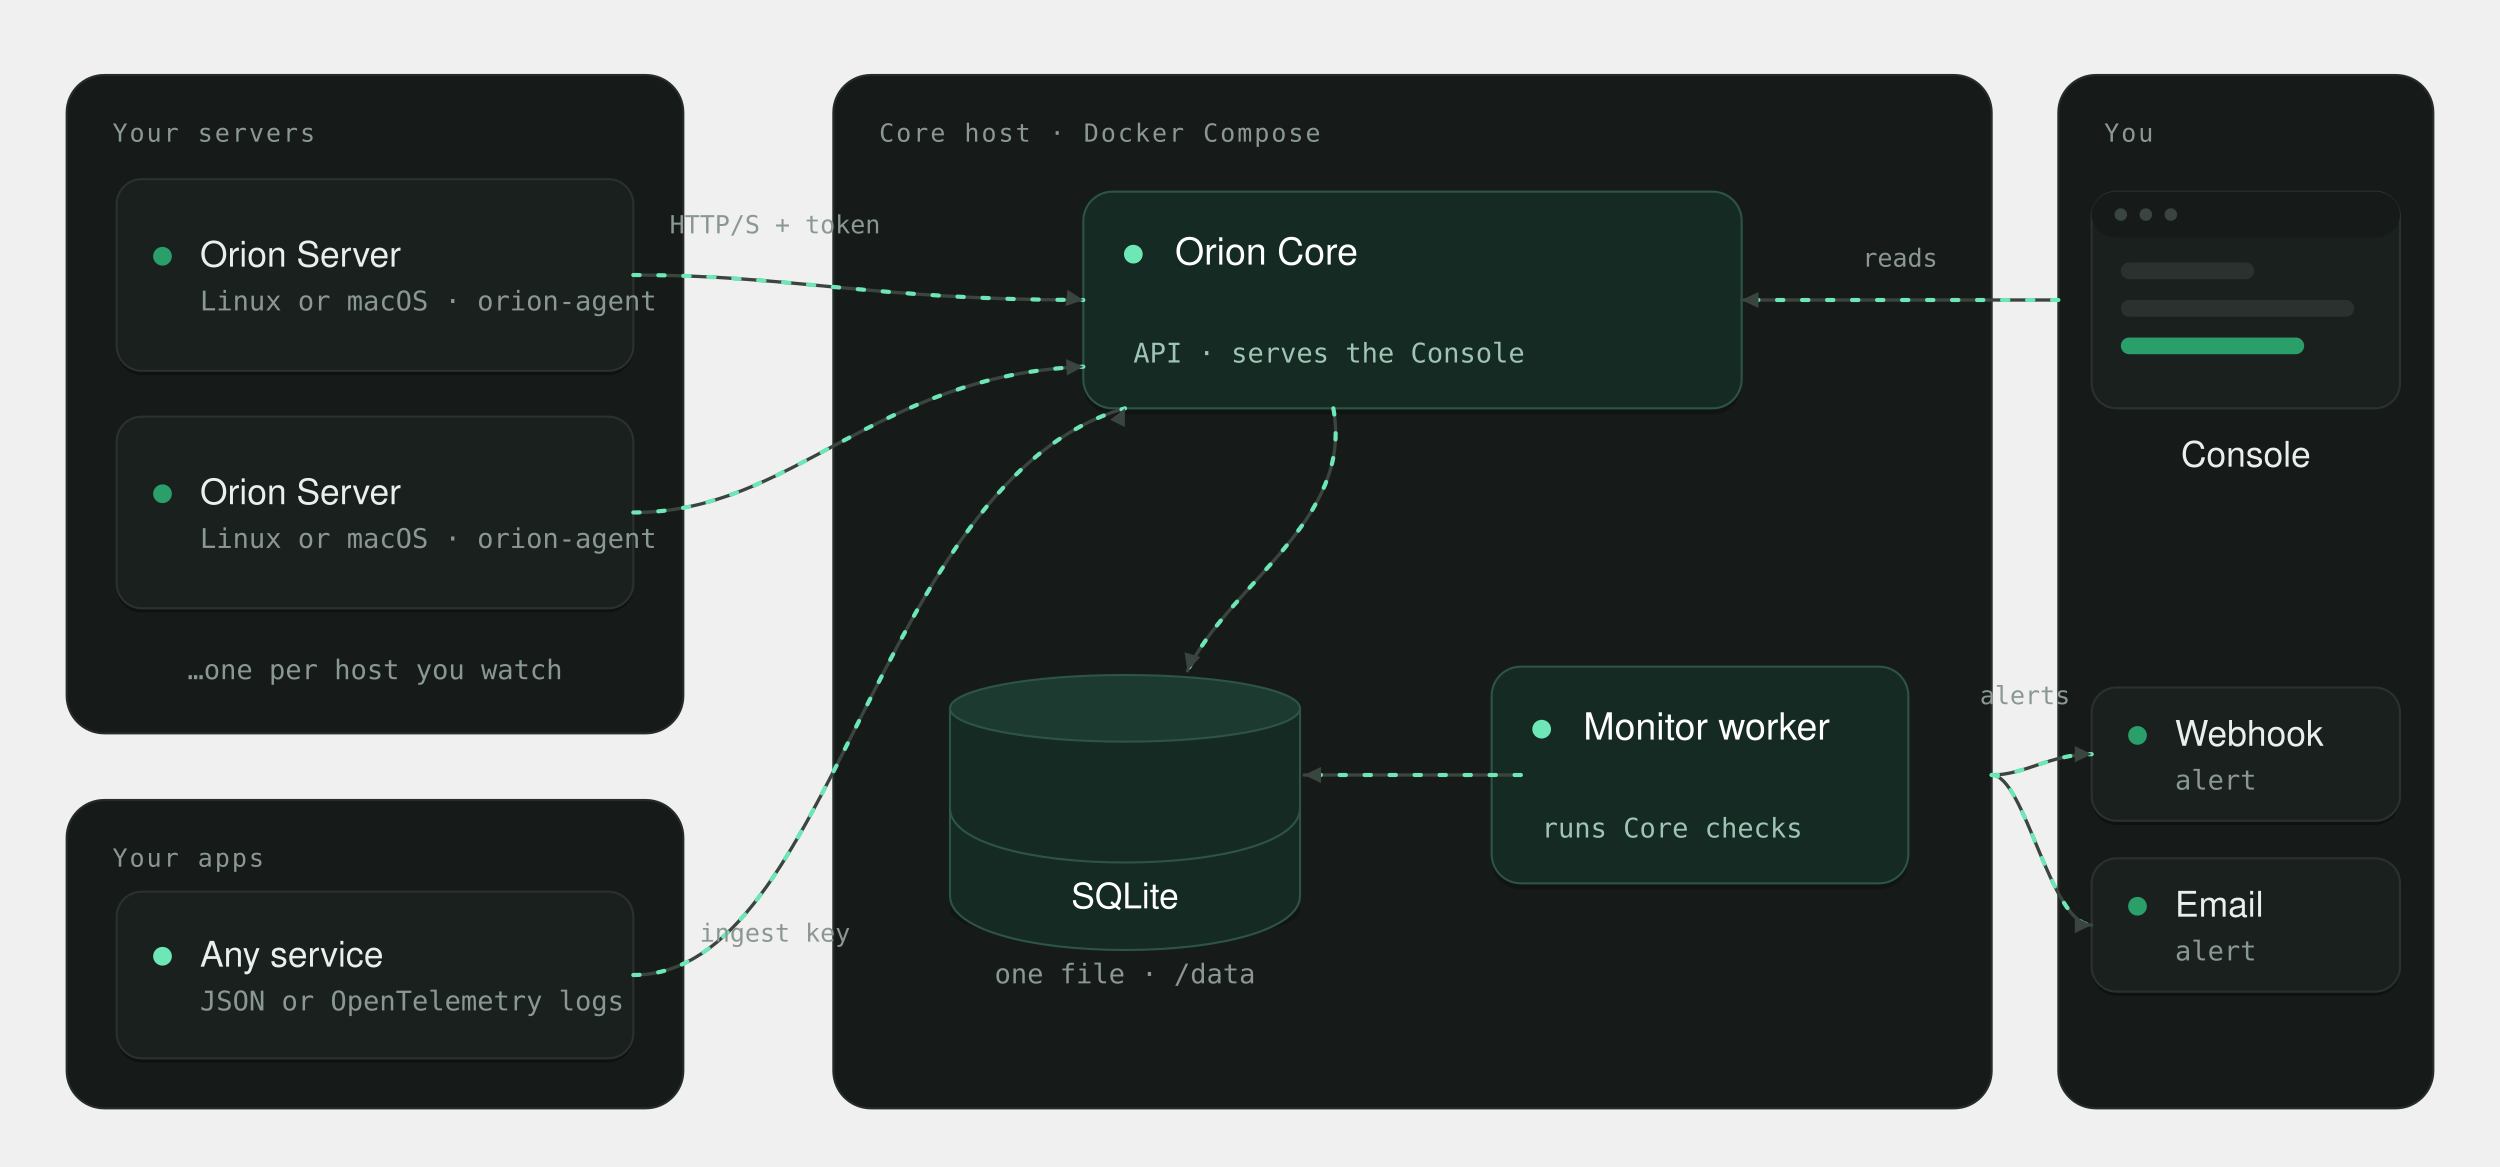
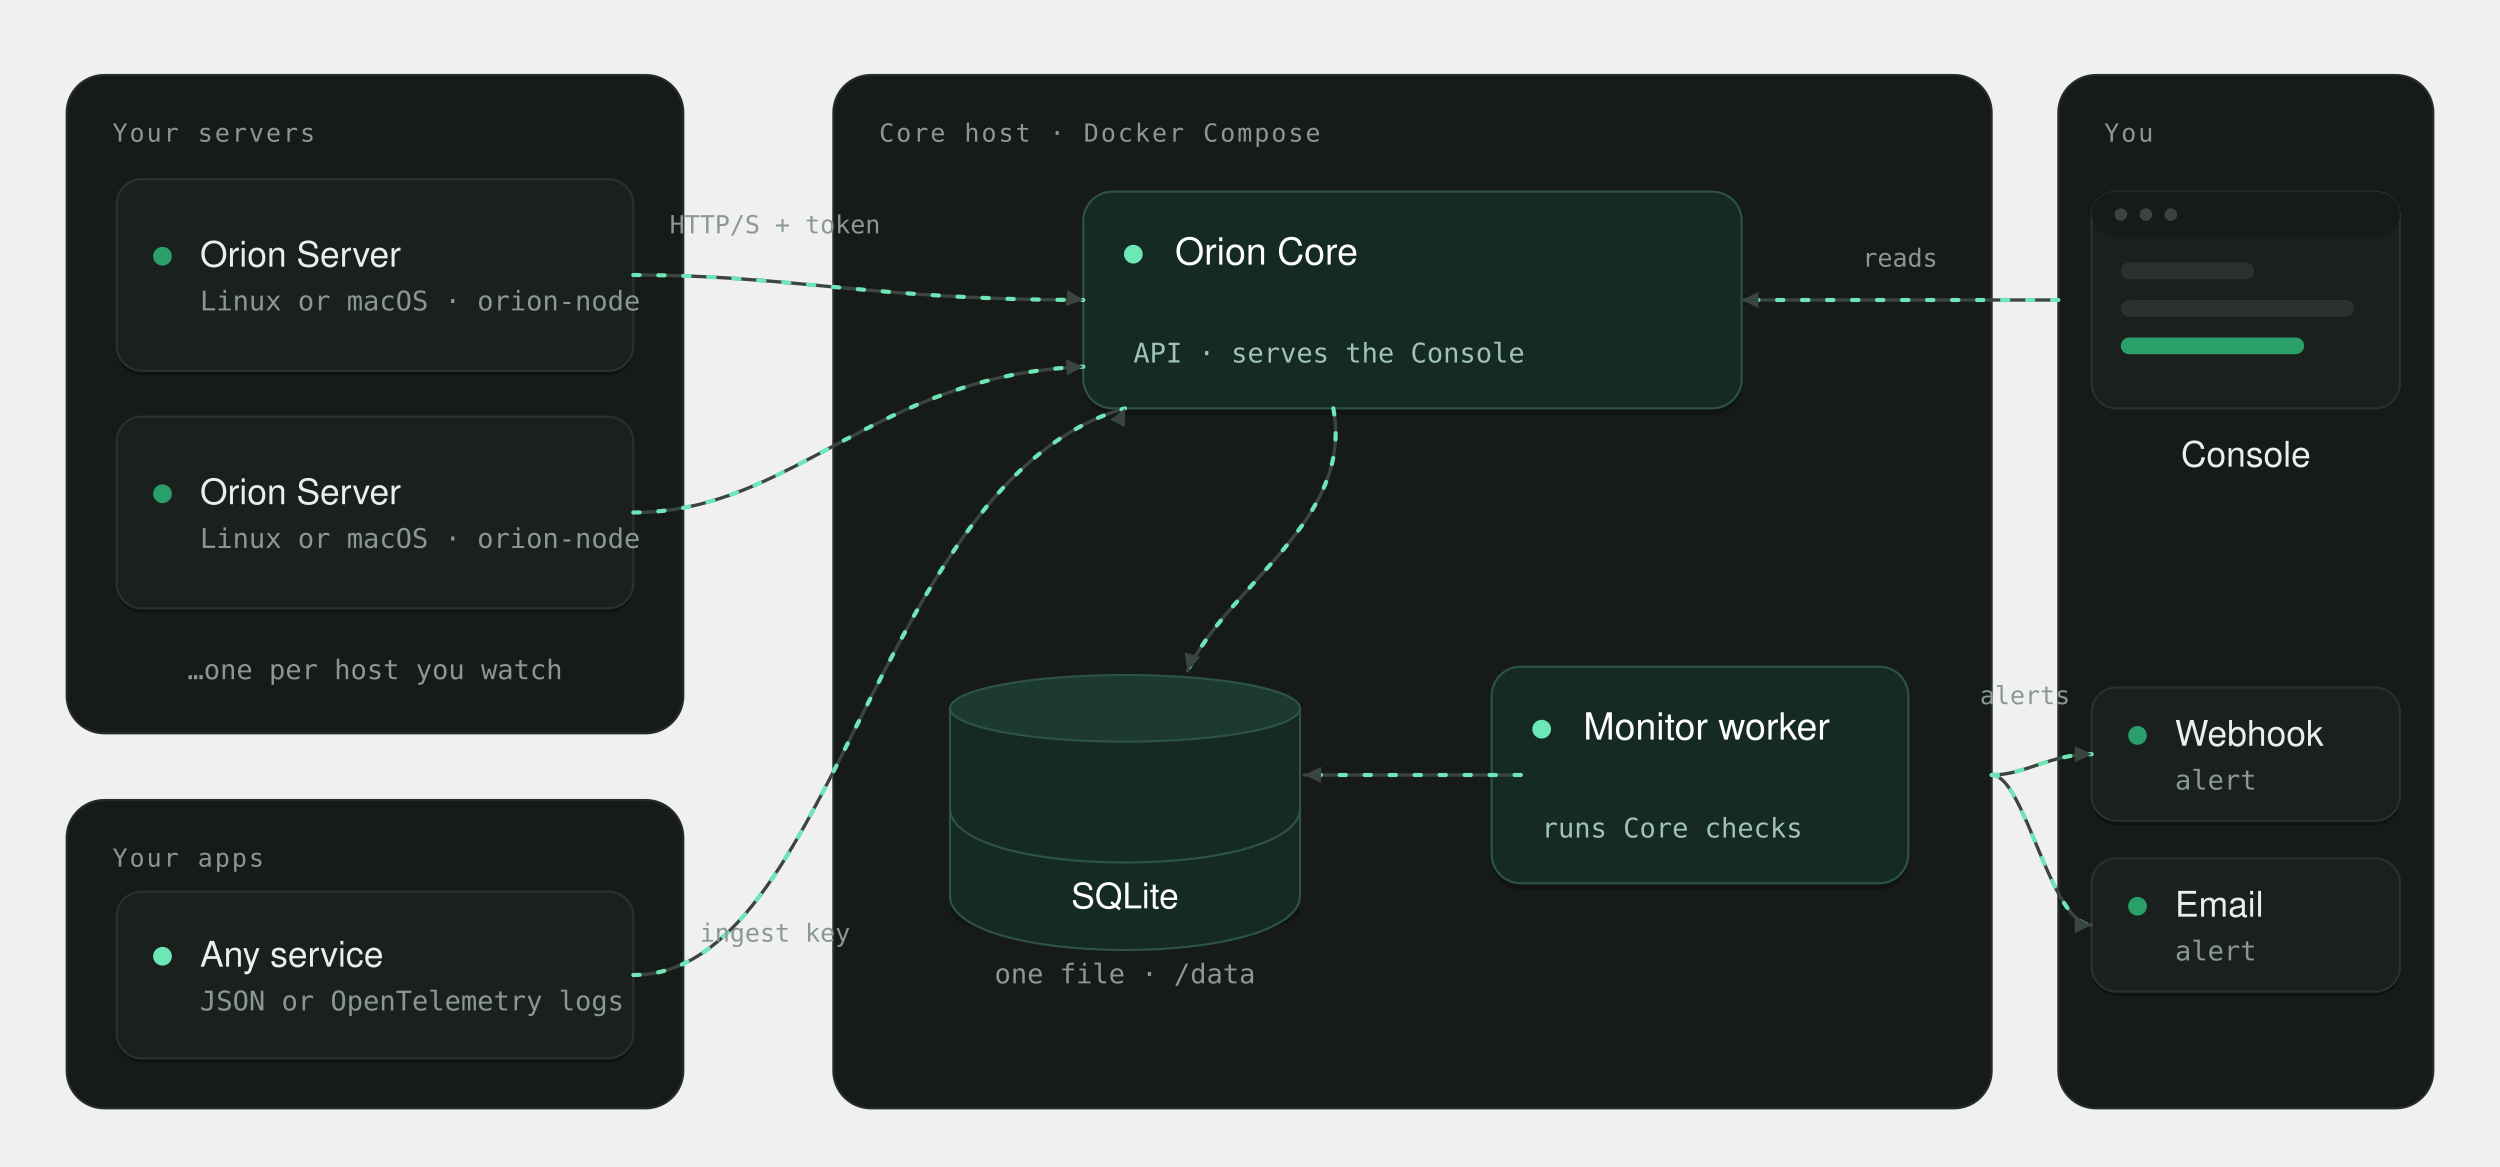
<svg xmlns="http://www.w3.org/2000/svg" viewBox="0 0 1200 560" width="1200" height="560" role="img" aria-labelledby="t d">
  <style>.pl{font:500 12px ui-monospace,"SF Mono",Menlo,Consolas,monospace;letter-spacing:.08em;text-transform:uppercase;fill:#8b9892}.t{font:500 17px ui-sans-serif,system-ui,-apple-system,"Segoe UI",Helvetica,Arial,sans-serif;fill:#e9efec}.s{font:400 13px ui-monospace,"SF Mono",Menlo,Consolas,monospace;fill:#8b9892}.dt{font:500 18px ui-sans-serif,system-ui,-apple-system,"Segoe UI",Helvetica,Arial,sans-serif;fill:#fff}.ds{font:400 13px ui-monospace,"SF Mono",Menlo,Consolas,monospace;fill:#9fc4b3}.fl{font:400 12px ui-monospace,"SF Mono",Menlo,Consolas,monospace;fill:#8b9892}.fw{animation:fw 1s linear infinite}.bk{animation:bk 1.6s ease-in-out infinite}@keyframes fw{to{stroke-dashoffset:-24}}@keyframes bk{50%{opacity:.3}}@media (prefers-reduced-motion:reduce){.fw,.bk{animation:none}}</style>
  <rect x="32" y="36" width="296" height="316" rx="18" fill="#161b19" stroke="#252c29" />
  <text x="54" y="68" class="pl">Your servers</text>
  <rect x="56" y="88" width="248" height="92" rx="12" fill="#000000" opacity="0.35" />
  <rect x="56" y="86" width="248" height="92" rx="12" fill="#1a201e" stroke="#2a312e" />
  <circle cx="78" cy="123.0" r="4.5" fill="#2a9f69" />
  <text x="96" y="128.0" class="t">Orion Server</text>
-   <text x="96" y="149.0" class="s">Linux or macOS · orion-agent</text>
+   <text x="96" y="149.0" class="s">Linux or macOS · orion-node</text>
  <rect x="56" y="202" width="248" height="92" rx="12" fill="#000000" opacity="0.35" />
  <rect x="56" y="200" width="248" height="92" rx="12" fill="#1a201e" stroke="#2a312e" />
  <circle cx="78" cy="237.0" r="4.5" fill="#2a9f69" />
  <text x="96" y="242.0" class="t">Orion Server</text>
-   <text x="96" y="263.0" class="s">Linux or macOS · orion-agent</text>
+   <text x="96" y="263.0" class="s">Linux or macOS · orion-node</text>
  <text x="180" y="326" class="s" text-anchor="middle">…one per host you watch</text>
  <rect x="32" y="384" width="296" height="148" rx="18" fill="#161b19" stroke="#252c29" />
  <text x="54" y="416" class="pl">Your apps</text>
  <rect x="56" y="430" width="248" height="80" rx="12" fill="#000000" opacity="0.35" />
  <rect x="56" y="428" width="248" height="80" rx="12" fill="#1a201e" stroke="#2a312e" />
  <circle cx="78" cy="459.0" r="4.5" fill="#6ee7b7" />
  <text x="96" y="464.0" class="t">Any service</text>
  <text x="96" y="485.0" class="s">JSON or OpenTelemetry logs</text>
  <rect x="400" y="36" width="556" height="496" rx="18" fill="#161b19" stroke="#252c29" />
  <text x="422" y="68" class="pl">Core host · Docker Compose</text>
  <rect x="520" y="95" width="316" height="104" rx="14" fill="#000" opacity=".25" />
  <rect x="520" y="92" width="316" height="104" rx="14" fill="#142a23" stroke="#2d5446" />
  <circle cx="544" cy="122" r="4.5" fill="#6ee7b7" class="bk" />
  <text x="564" y="127" class="dt">Orion Core</text>
  <text x="544" y="174" class="ds">API · serves the Console</text>
  <rect x="716" y="323" width="200" height="104" rx="14" fill="#000" opacity=".25" />
  <rect x="716" y="320" width="200" height="104" rx="14" fill="#142a23" stroke="#2d5446" />
  <circle cx="740" cy="350" r="4.5" fill="#6ee7b7" class="bk" />
  <text x="760" y="355" class="dt">Monitor worker</text>
  <text x="740" y="402" class="ds">runs Core checks</text>
  <ellipse cx="540" cy="437" rx="84" ry="16" fill="#000" opacity=".25" />
  <path d="M456 340 V430 C456 446 494 456 540 456 C586 456 624 446 624 430 V340Z" fill="#142a23" stroke="#2d5446" />
  <ellipse cx="540" cy="340" rx="84" ry="16" fill="#1c3a30" stroke="#2d5446" />
  <path d="M456 388 C456 404 494 414 540 414 C586 414 624 404 624 388" fill="none" stroke="#2d5446" />
  <text x="540" y="436" class="dt" text-anchor="middle" style="font-size:17px">SQLite</text>
  <text x="540" y="472" class="ds" text-anchor="middle" style="fill:#8b9892">one file · /data</text>
  <rect x="988" y="36" width="180" height="496" rx="18" fill="#161b19" stroke="#252c29" />
  <text x="1010" y="68" class="pl">You</text>
  <rect x="1004" y="92" width="148" height="104" rx="12" fill="#1a201e" stroke="#2a312e" />
  <rect x="1004" y="92" width="148" height="22" rx="12" fill="#161b19" stroke="none" />
  <circle cx="1018" cy="103" r="3" fill="#3a4540" />
  <circle cx="1030" cy="103" r="3" fill="#3a4540" />
  <circle cx="1042" cy="103" r="3" fill="#3a4540" />
  <rect x="1018" y="126" width="64" height="8" rx="4" fill="#2a312e" />
  <rect x="1018" y="144" width="112" height="8" rx="4" fill="#2a312e" />
  <rect x="1018" y="162" width="88" height="8" rx="4" fill="#2a9f69" />
  <text x="1078" y="224" class="t" text-anchor="middle">Console</text>
  <rect x="1004" y="332" width="148" height="64" rx="12" fill="#000000" opacity="0.35" />
  <rect x="1004" y="330" width="148" height="64" rx="12" fill="#1a201e" stroke="#2a312e" />
  <circle cx="1026" cy="353.0" r="4.5" fill="#2a9f69" />
  <text x="1044" y="358.0" class="t">Webhook</text>
  <text x="1044" y="379.0" class="s">alert</text>
  <rect x="1004" y="414" width="148" height="64" rx="12" fill="#000000" opacity="0.35" />
  <rect x="1004" y="412" width="148" height="64" rx="12" fill="#1a201e" stroke="#2a312e" />
  <circle cx="1026" cy="435.0" r="4.5" fill="#2a9f69" />
  <text x="1044" y="440.0" class="t">Email</text>
  <text x="1044" y="461.0" class="s">alert</text>
  <path id="f1" d="M304 132 C380 132 420 144 520 144" fill="none" stroke="#3a4540" stroke-width="1.6" stroke-linecap="round" />
  <path d="M304 132 C380 132 420 144 520 144" fill="none" stroke="#6ee7b7" stroke-width="2" stroke-linecap="round" stroke-dasharray="3 9" class="fw" />
  <text x="372" y="112" class="fl" text-anchor="middle">HTTP/S + token</text>
  <path id="f2" d="M304 246 C380 246 420 180 520 176" fill="none" stroke="#3a4540" stroke-width="1.6" stroke-linecap="round" />
  <path d="M304 246 C380 246 420 180 520 176" fill="none" stroke="#6ee7b7" stroke-width="2" stroke-linecap="round" stroke-dasharray="3 9" class="fw" />
  <path id="f3" d="M304 468 C400 468 420 230 540 196" fill="none" stroke="#3a4540" stroke-width="1.6" stroke-linecap="round" />
  <path d="M304 468 C400 468 420 230 540 196" fill="none" stroke="#6ee7b7" stroke-width="2" stroke-linecap="round" stroke-dasharray="3 9" class="fw" />
  <text x="372" y="452" class="fl" text-anchor="middle">ingest key</text>
  <polygon points="520.0,144.0 511.5,146.9 512.4,139.1" fill="#3a4540" />
  <polygon points="520.0,176.0 512.1,180.2 511.7,172.4" fill="#3a4540" />
  <polygon points="540.0,196.0 539.9,205.0 532.9,201.5" fill="#3a4540" />
  <path id="f4" d="M640 196 C650 250 590 280 570 322" fill="none" stroke="#3a4540" stroke-width="1.6" stroke-linecap="round" />
  <path d="M640 196 C650 250 590 280 570 322" fill="none" stroke="#6ee7b7" stroke-width="2" stroke-linecap="round" stroke-dasharray="3 9" class="fw" />
  <polygon points="570.0,322.0 568.6,313.1 576.1,315.4" fill="#3a4540" />
  <path id="f5" d="M730 372 C700 372 690 372 626 372" fill="none" stroke="#3a4540" stroke-width="1.6" stroke-linecap="round" />
  <path d="M730 372 C700 372 690 372 626 372" fill="none" stroke="#6ee7b7" stroke-width="2" stroke-linecap="round" stroke-dasharray="3 9" class="fw" />
  <polygon points="626.0,372.0 634.1,368.1 634.1,375.9" fill="#3a4540" />
  <path id="f6" d="M988 144 C940 144 880 144 836 144" fill="none" stroke="#3a4540" stroke-width="1.6" stroke-linecap="round" />
  <path d="M988 144 C940 144 880 144 836 144" fill="none" stroke="#6ee7b7" stroke-width="2" stroke-linecap="round" stroke-dasharray="3 9" class="fw" />
  <text x="912" y="128" class="fl" text-anchor="middle">reads</text>
  <polygon points="836.0,144.0 844.1,140.1 844.1,147.9" fill="#3a4540" />
  <path id="f7" d="M956 372 C972 372 984 362 1004 362" fill="none" stroke="#3a4540" stroke-width="1.6" stroke-linecap="round" />
  <path d="M956 372 C972 372 984 362 1004 362" fill="none" stroke="#6ee7b7" stroke-width="2" stroke-linecap="round" stroke-dasharray="3 9" class="fw" />
  <path id="f8" d="M956 372 C972 372 984 444 1004 444" fill="none" stroke="#3a4540" stroke-width="1.6" stroke-linecap="round" />
  <path d="M956 372 C972 372 984 444 1004 444" fill="none" stroke="#6ee7b7" stroke-width="2" stroke-linecap="round" stroke-dasharray="3 9" class="fw" />
  <polygon points="1004.0,362.0 995.9,365.9 995.9,358.1" fill="#3a4540" />
  <polygon points="1004.0,444.0 995.9,447.9 995.9,440.1" fill="#3a4540" />
  <text x="972" y="338" class="fl" text-anchor="middle">alerts</text>
  <circle r="4.2" fill="#2a9f69" opacity="0">
    <set attributeName="opacity" to="1" begin="0s" />
    <animateMotion dur="3.2s" begin="0s" repeatCount="indefinite">
      <mpath href="#f1" />
    </animateMotion>
  </circle>
  <circle r="4.2" fill="#2a9f69" opacity="0">
    <set attributeName="opacity" to="1" begin="0.9s" />
    <animateMotion dur="3.2s" begin="0.9s" repeatCount="indefinite">
      <mpath href="#f2" />
    </animateMotion>
  </circle>
  <circle r="4.2" fill="#6ee7b7" opacity="0">
    <set attributeName="opacity" to="1" begin="1.6s" />
    <animateMotion dur="3.2s" begin="1.6s" repeatCount="indefinite">
      <mpath href="#f3" />
    </animateMotion>
  </circle>
  <circle r="4.2" fill="#2a9f69" opacity="0">
    <set attributeName="opacity" to="1" begin="0.5s" />
    <animateMotion dur="3.2s" begin="0.5s" repeatCount="indefinite">
      <mpath href="#f4" />
    </animateMotion>
  </circle>
  <circle r="4.2" fill="#2a9f69" opacity="0">
    <set attributeName="opacity" to="1" begin="1.2s" />
    <animateMotion dur="3.2s" begin="1.2s" repeatCount="indefinite">
      <mpath href="#f5" />
    </animateMotion>
  </circle>
  <circle r="4.2" fill="#f59e0b" opacity="0">
    <set attributeName="opacity" to="1" begin="0.3s" />
    <animateMotion dur="3.2s" begin="0.3s" repeatCount="indefinite">
      <mpath href="#f7" />
    </animateMotion>
  </circle>
  <circle r="4.2" fill="#f59e0b" opacity="0">
    <set attributeName="opacity" to="1" begin="1.1s" />
    <animateMotion dur="3.2s" begin="1.1s" repeatCount="indefinite">
      <mpath href="#f8" />
    </animateMotion>
  </circle>
</svg>
